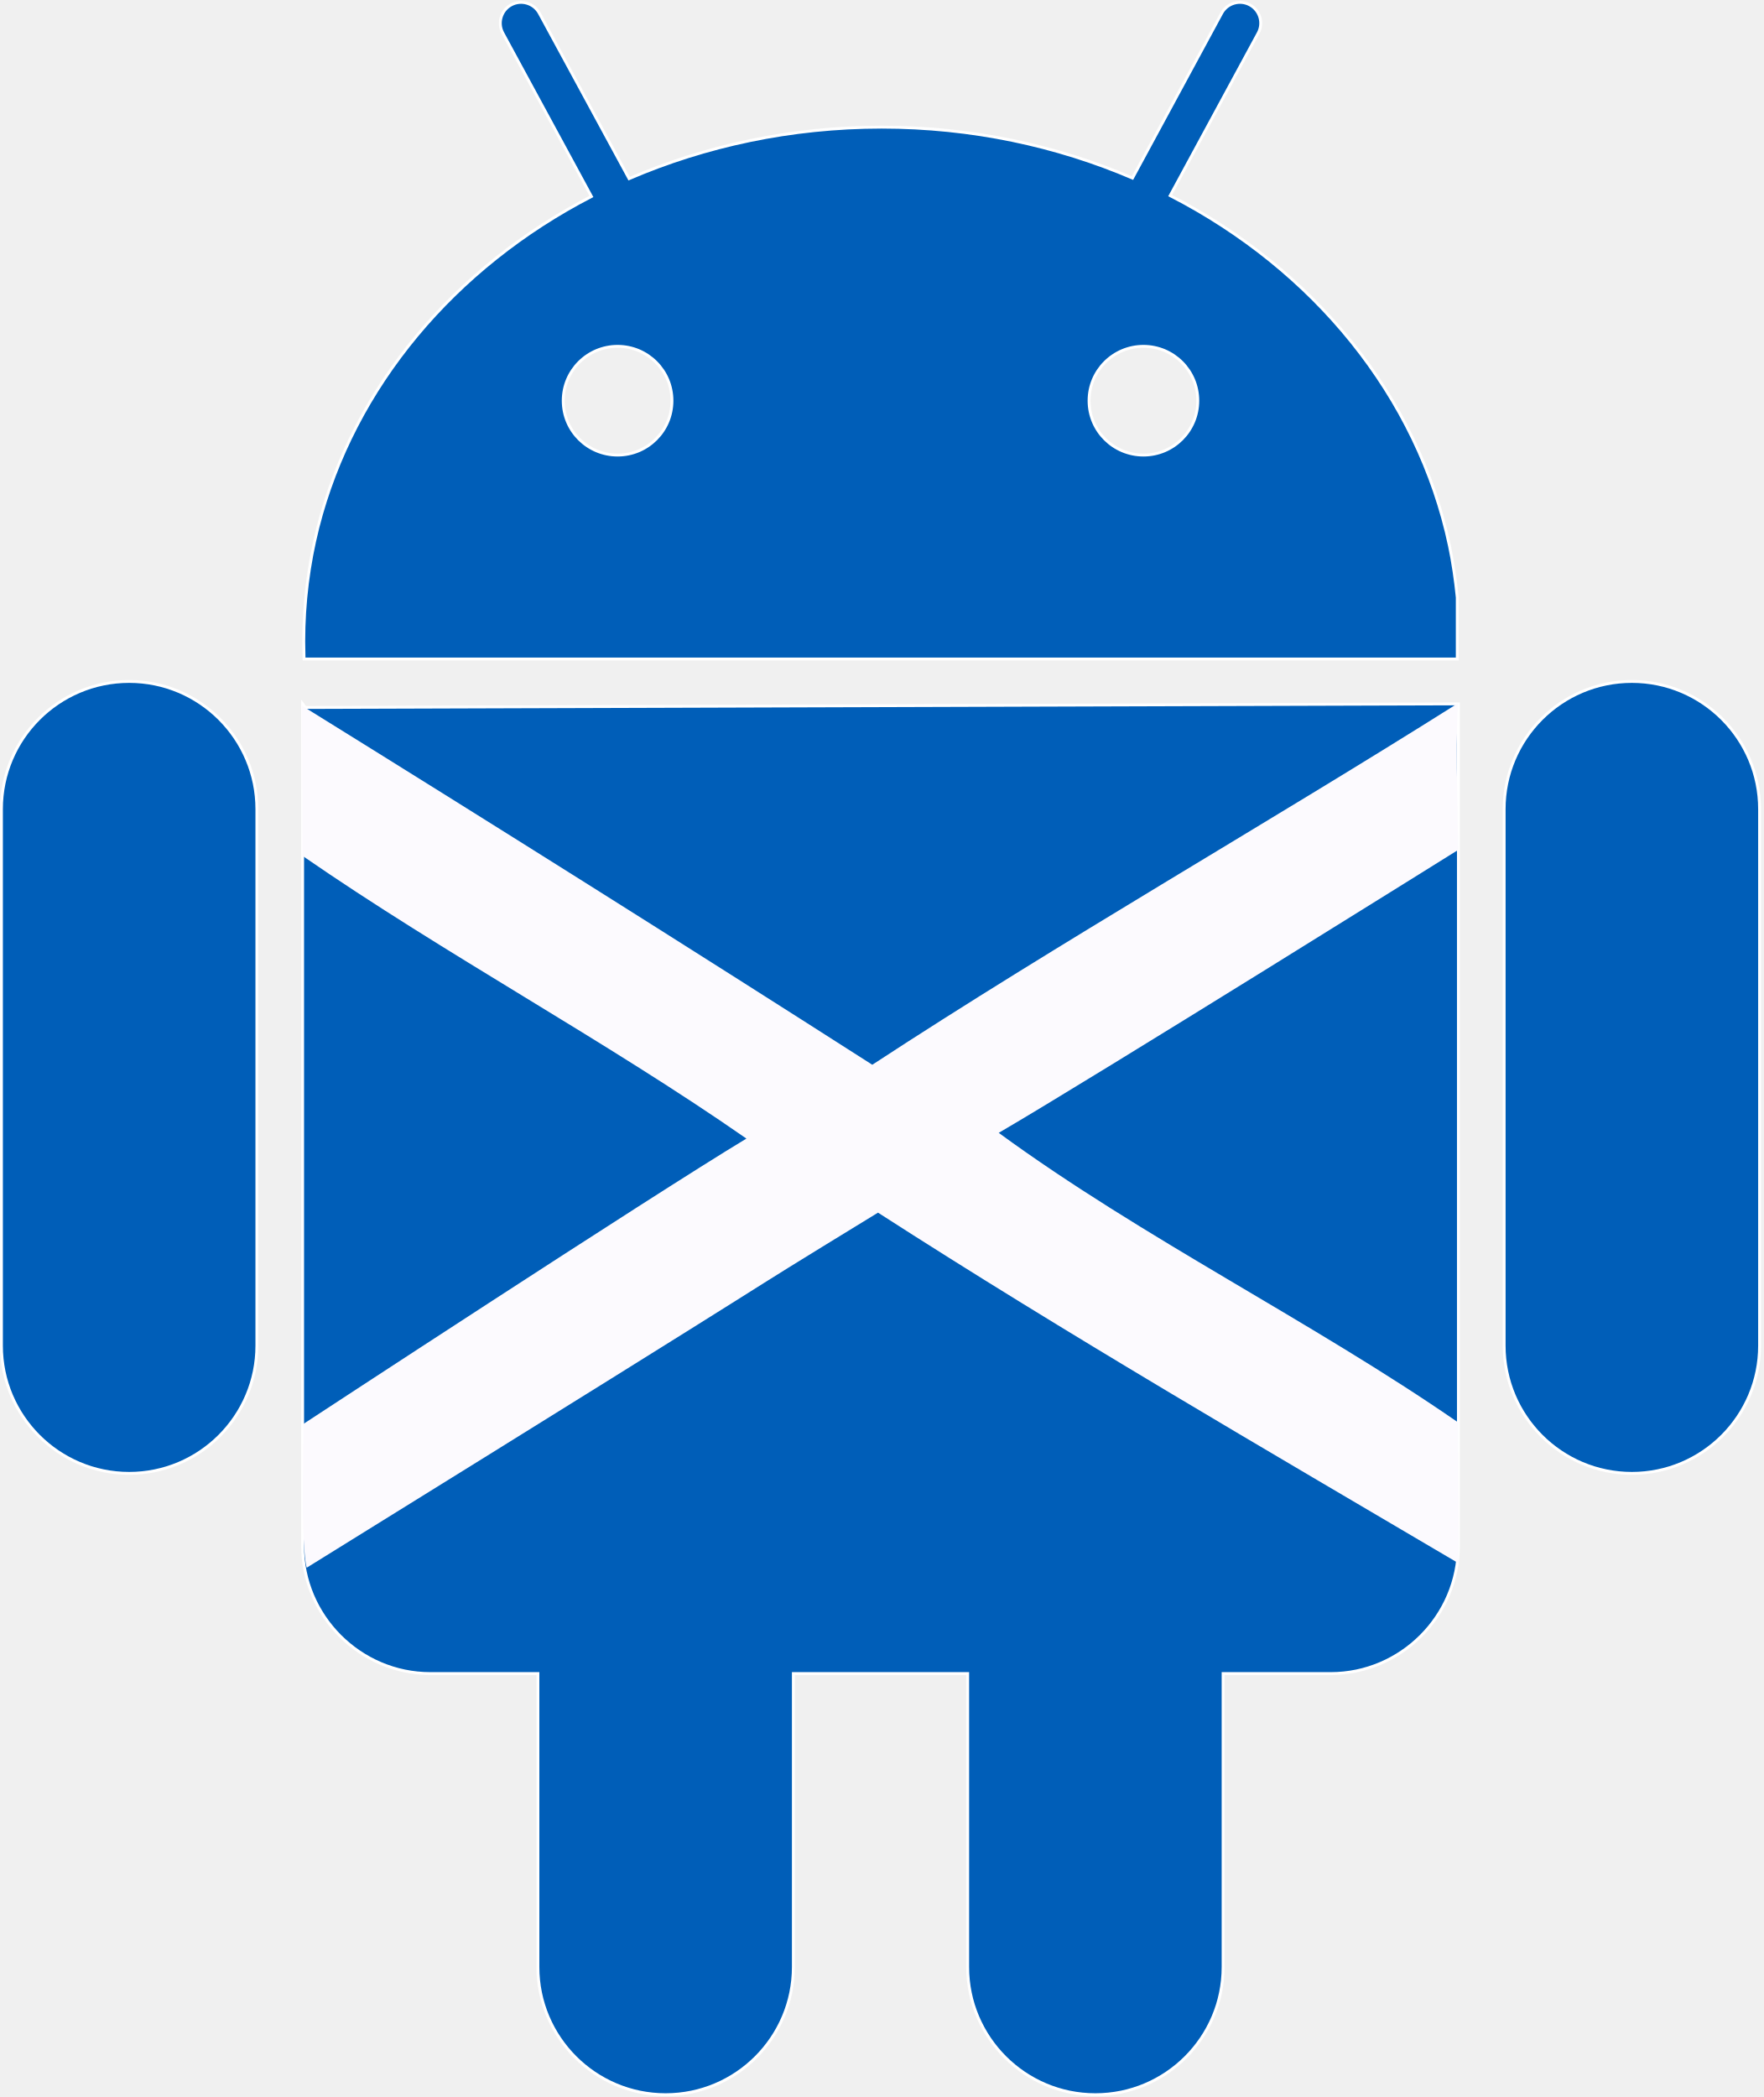
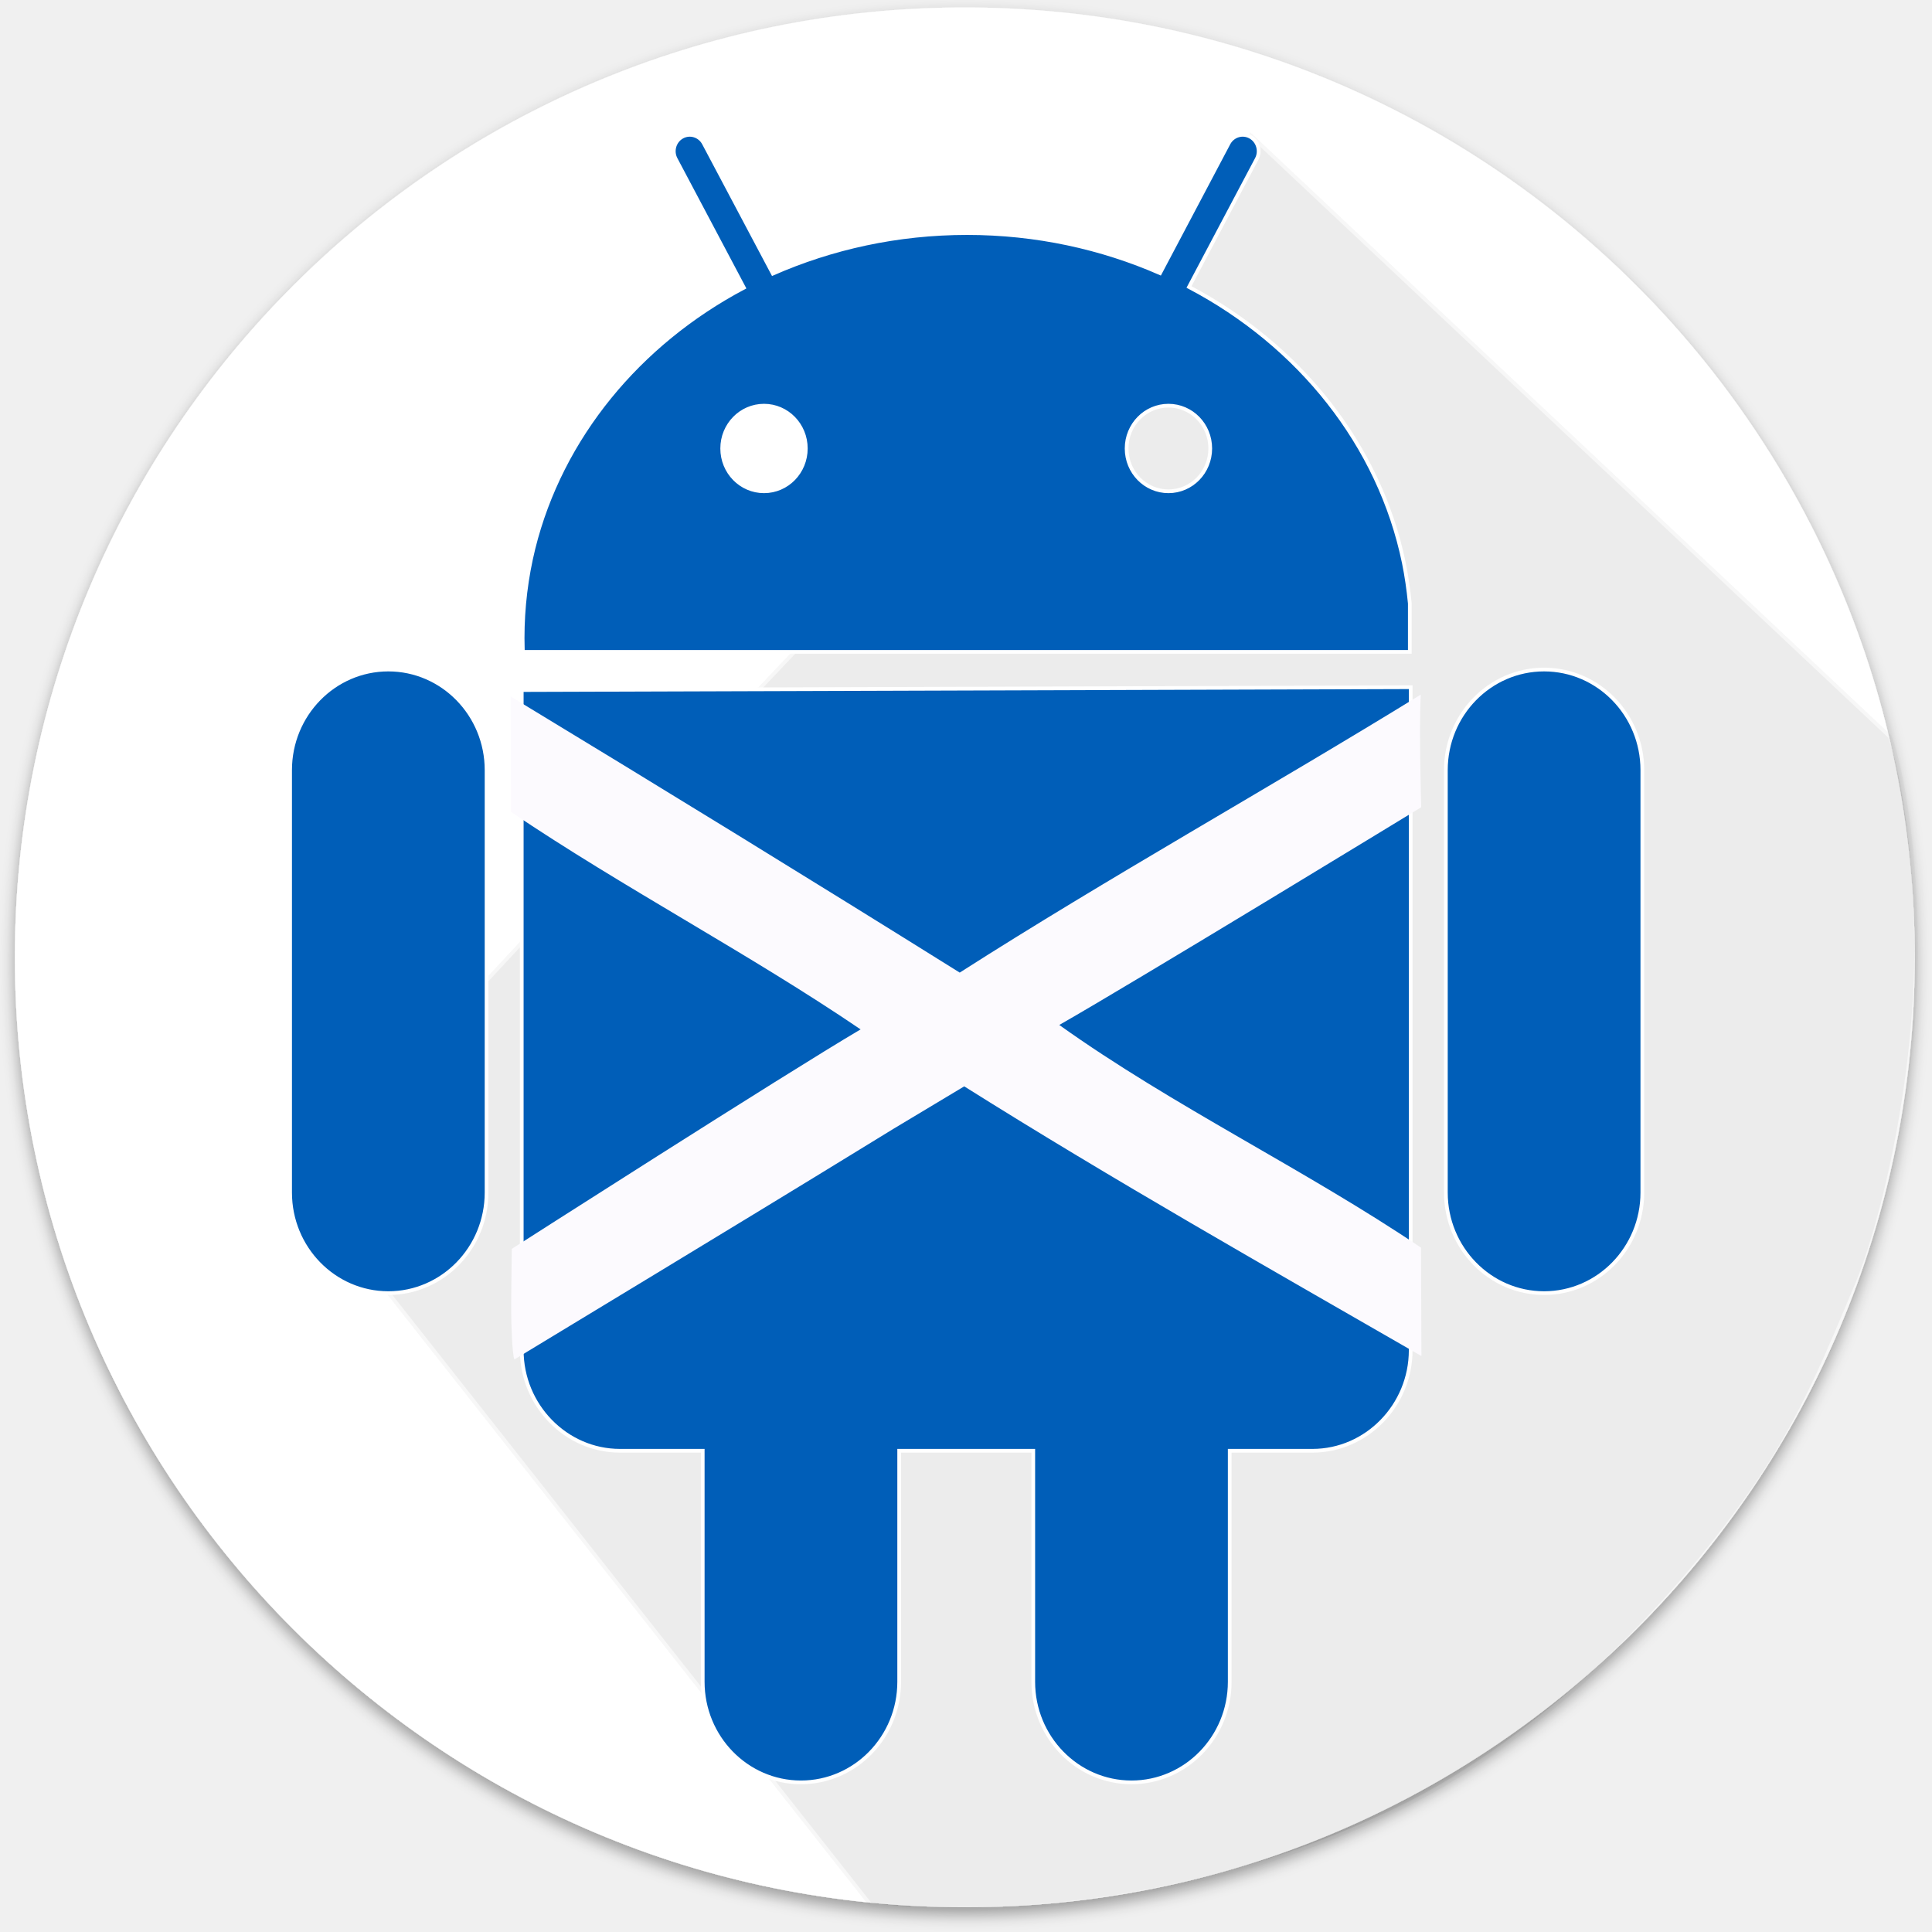
- <svg xmlns="http://www.w3.org/2000/svg" width="613px" height="729px" viewBox="0 0 613 729" version="1.1">
-   <defs />
+ <svg xmlns="http://www.w3.org/2000/svg" width="520px" height="520px" viewBox="0 0 520 520" version="1.1">
+   <defs>
+     <filter x="-50%" y="-50%" width="200%" height="200%" filterUnits="objectBoundingBox" id="filter-1">
+       <feOffset dx="0" dy="2" in="SourceAlpha" result="shadowOffsetOuter1" />
+       <feGaussianBlur stdDeviation="2" in="shadowOffsetOuter1" result="shadowBlurOuter1" />
+       <feColorMatrix values="0 0 0 0 0   0 0 0 0 0   0 0 0 0 0  0 0 0 0.35 0" in="shadowBlurOuter1" type="matrix" result="shadowMatrixOuter1" />
+       <feMerge>
+         <feMergeNode in="shadowMatrixOuter1" />
+         <feMergeNode in="SourceGraphic" />
+       </feMerge>
+     </filter>
+   </defs>
  <g id="Page-1" stroke="none" stroke-width="1" fill="none" fill-rule="evenodd">
-     <g id="logo">
-       <g id="Page-1">
-         <g id="logo">
-           <g id="master-artboard">
-             <g id="Group" stroke="#FFFFFF" fill="#005EB8">
-               <g id="Shape">
-                 <path d="M44.9,236.9 C20.4,236.9 0.5,256.8 0.5,281.3 L0.5,281.3 L0.5,356.8 L0.5,392.3 L0.5,467.8 L0.5,467.8 C0.5,492.3 20.4,512.2 44.9,512.2 C69.4,512.2 89.3,492.3 89.3,467.8 L89.3,467.8 L89.3,392.3 L89.3,356.8 L89.3,281.3 L89.3,281.3 C89.3,256.8 69.4,236.9 44.9,236.9 L44.9,236.9 L44.9,236.9 Z" />
-                 <path d="M611.7,281.3 C611.7,256.8 591.8,236.9 567.3,236.9 C542.8,236.9 522.9,256.8 522.9,281.3 L522.9,281.3 L522.9,356.8 L522.9,392.3 L522.9,467.8 L522.9,467.8 C522.9,492.3 542.8,512.2 567.3,512.2 C591.8,512.2 611.7,492.3 611.7,467.8 L611.7,467.8 L611.7,392.3 L611.7,356.8 L611.7,281.3 L611.7,281.3 L611.7,281.3 L611.7,281.3 Z" />
-                 <path d="M106.148,245.952 L105.2,244.7 L105.2,537.4 C105.2,561.8 125.2,581.8 149.6,581.8 L187,581.8 L187,608.3 L187,683.8 L187,683.8 C187,708.3 206.9,728.2 231.4,728.2 C255.9,728.2 275.8,708.3 275.8,683.8 L275.8,683.8 L275.8,608.3 L275.8,581.8 L336.4,581.8 L336.4,608.3 L336.4,683.8 C336.4,708.3 356.3,728.2 380.8,728.2 C405.3,728.2 425.2,708.3 425.2,683.8 L425.2,608.3 L425.2,581.8 L462.6,581.8 C487,581.8 507,561.8 507,537.4 L507,244.7 L506.3,244.7 L106.148,245.952 L106.148,245.952 L106.148,245.952 Z" />
-                 <path d="M506.6,229.1 L506.6,207.7 C506,201.6 505.1,195.6 503.9,189.8 C492.9,137.7 456.6,93.6 406.8,68 L437.4,11.5 C439.3,8 438,3.6 434.5,1.7 C431,-0.2 426.6,1.1 424.7,4.6 L393.7,61.9 C367.3,50.6 337.7,44.2 306.5,44.2 C275,44.2 245.2,50.7 218.7,62.1 L187.5,4.6 C185.6,1.1 181.2,-0.2 177.7,1.7 C174.2,3.6 172.9,8 174.8,11.5 L205.6,68.3 C158.1,92.9 123,134.3 110.5,183.4 C107.3,196.1 105.6,209.4 105.6,223 C105.6,225 105.7,227.1 105.7,229.1 L506.6,229.1 L506.6,229.1 L506.6,229.1 L506.6,229.1 Z M397.5,120.4 C407.9,120.4 416.4,128.8 416.4,139.3 C416.4,149.7 408,158.2 397.5,158.2 C387.1,158.2 378.6,149.8 378.6,139.3 C378.6,128.8 387.1,120.4 397.5,120.4 L397.5,120.4 L397.5,120.4 Z M214.7,120.4 C225.1,120.4 233.6,128.8 233.6,139.3 C233.6,149.7 225.2,158.2 214.7,158.2 C204.3,158.2 195.8,149.8 195.8,139.3 C195.8,128.8 204.3,120.4 214.7,120.4 L214.7,120.4 L214.7,120.4 Z" />
-               </g>
-             </g>
-             <g id="Group" transform="translate(305.4234, 393.7456) rotate(269.7824) translate(-305.4234, -393.7456) translate(154.9234, 191.7456)" fill="#FCFAFE">
-               <g id="Shape" transform="translate(0.007836, 1.003558)">
-                 <path d="M22.222,0.321 C28.646,0.321 49.596,0.69 49.998,0.69 C49.998,0.69 128.831,121.93 148.595,155.049 C183.123,105.819 212.866,50.77 247.484,1.092 L299.684,1.092 C257.964,67.777 216.241,133.567 174.095,198.909 C216.809,264.699 257.51,336.686 298.949,402.924 C283.727,402.028 248.047,402.924 248.047,402.924 C248.047,402.924 170.198,277.23 150.257,242.769 C113.307,292.894 84.537,351.076 48.979,402.096 L-4.54108477e-12,402.096 C40.185,334.516 79.963,266.489 122.675,200.699 C82.213,134.014 122.675,201.24 -4.54108477e-12,1.633 C2.946,0.642 15.797,0.321 22.222,0.321 Z" />
+     <g id="Oval-1-+-Path-8-+-logo" transform="translate(4, 2)">
+       <ellipse id="Oval-1" fill="#FFFFFF" filter="url(#filter-1)" cx="255.679" cy="255.675" rx="255.679" ry="255.675" />
+       <path d="M332.672,34.437 C332.672,34.437 319.755,61.686 309.253,71.797 C235.063,143.229 76.992,316.102 76.992,316.102 L230.336,510.701 C230.336,510.701 296.087,520.36 369.243,486.335 C407.726,468.436 444.301,433.298 468.692,397.645 C481.349,379.144 488.598,360.691 495.639,344.041 C502.611,327.555 512.627,286.321 511.679,248.528 C510.736,210.93 504.622,196.223 504.622,196.223 L332.672,34.437 Z" id="Path-8" stroke="#979797" opacity="0.08" fill="#121111" />
+       <g id="logo" transform="translate(73.78446, 33.7868)">
+         <g id="Page-1">
+           <g>
+             <g id="logo">
+               <g id="Page-1">
+                 <g id="logo">
+                   <g id="master-artboard">
+                     <g id="Group" stroke="#FFFFFF" fill="#005EB8">
+                       <g id="Shape">
+                         <path d="M26.737,144.423 C12.148,144.423 0.298,156.555 0.298,171.491 L0.298,171.491 L0.298,217.519 L0.298,239.161 L0.298,285.189 L0.298,285.189 C0.298,300.125 12.148,312.257 26.737,312.257 C41.326,312.257 53.176,300.125 53.176,285.189 L53.176,285.189 L53.176,239.161 L53.176,217.519 L53.176,171.491 L53.176,171.491 C53.176,156.555 41.326,144.423 26.737,144.423 L26.737,144.423 L26.737,144.423 L26.737,144.423 Z" />
+                         <path d="M364.252,171.491 C364.252,156.555 352.402,144.423 337.813,144.423 C323.224,144.423 311.374,156.555 311.374,171.491 L311.374,171.491 L311.374,217.519 L311.374,239.161 L311.374,285.189 L311.374,285.189 C311.374,300.125 323.224,312.257 337.813,312.257 C352.402,312.257 364.252,300.125 364.252,285.189 L364.252,285.189 L364.252,239.161 L364.252,217.519 L364.252,171.491 L364.252,171.491 L364.252,171.491 L364.252,171.491 L364.252,171.491 Z" />
+                         <path d="M63.209,149.942 L62.644,149.179 L62.644,327.62 C62.644,342.495 74.554,354.688 89.083,354.688 L111.354,354.688 L111.354,370.843 L111.354,416.871 L111.354,416.871 C111.354,431.807 123.204,443.939 137.793,443.939 C152.382,443.939 164.232,431.807 164.232,416.871 L164.232,416.871 L164.232,370.843 L164.232,354.688 L200.318,354.688 L200.318,370.843 L200.318,416.871 C200.318,431.807 212.168,443.939 226.757,443.939 C241.346,443.939 253.196,431.807 253.196,416.871 L253.196,370.843 L253.196,354.688 L275.467,354.688 C289.997,354.688 301.906,342.495 301.906,327.62 L301.906,149.179 L301.489,149.179 L63.209,149.942 L63.209,149.942 L63.209,149.942 L63.209,149.942 Z" />
+                         <path d="M301.668,139.668 L301.668,126.622 C301.311,122.903 300.775,119.245 300.06,115.709 C293.51,83.947 271.894,57.062 242.239,41.455 L260.461,7.011 C261.592,4.877 260.818,2.195 258.734,1.036 C256.65,-0.122 254.03,0.671 252.898,2.804 L234.439,37.737 C218.718,30.848 201.092,26.946 182.513,26.946 C163.756,26.946 146.011,30.909 130.231,37.859 L111.652,2.804 C110.52,0.671 107.9,-0.122 105.816,1.036 C103.732,2.195 102.958,4.877 104.089,7.011 L122.43,41.638 C94.145,56.635 73.244,81.874 65.8,111.808 C63.895,119.55 62.882,127.658 62.882,135.949 C62.882,137.169 62.942,138.449 62.942,139.668 L301.668,139.668 L301.668,139.668 L301.668,139.668 L301.668,139.668 L301.668,139.668 Z M236.702,73.4 C242.895,73.4 247.956,78.521 247.956,84.923 C247.956,91.263 242.954,96.445 236.702,96.445 C230.509,96.445 225.447,91.324 225.447,84.923 C225.447,78.521 230.509,73.4 236.702,73.4 L236.702,73.4 L236.702,73.4 L236.702,73.4 Z M127.849,73.4 C134.042,73.4 139.103,78.521 139.103,84.923 C139.103,91.263 134.101,96.445 127.849,96.445 C121.656,96.445 116.594,91.324 116.594,84.923 C116.594,78.521 121.656,73.4 127.849,73.4 L127.849,73.4 L127.849,73.4 L127.849,73.4 Z" />
+                       </g>
+                     </g>
+                     <g id="Group" transform="translate(182.7651, 239.8267) rotate(269.7824) translate(-182.7651, -239.8267) translate(92.94049, 116.375)" fill="#FCFAFE">
+                       <g id="Shape" transform="translate(0.000575, 0.005039)">
+                         <path d="M13.233,0.196 C17.058,0.196 29.533,0.421 29.772,0.421 C29.772,0.421 76.716,74.333 88.484,94.524 C109.045,64.511 126.756,30.951 147.371,0.666 L178.455,0.666 C153.611,41.319 128.766,81.427 103.669,121.262 C129.104,161.37 153.341,205.257 178.017,245.638 C168.953,245.092 147.706,245.638 147.706,245.638 C147.706,245.638 101.349,169.01 89.474,148.001 C67.471,178.56 50.34,214.029 29.166,245.133 L-2.77111667e-12,245.133 C23.929,203.934 47.616,162.462 73.05,122.354 C48.956,81.7 73.05,122.684 -2.77111667e-12,0.996 C1.754,0.391 9.407,0.196 13.233,0.196 L13.233,0.196 Z" />
+                       </g>
+                     </g>
+                   </g>
+                 </g>
              </g>
            </g>
          </g>
        </g>
      </g>
    </g>
  </g>
</svg>
